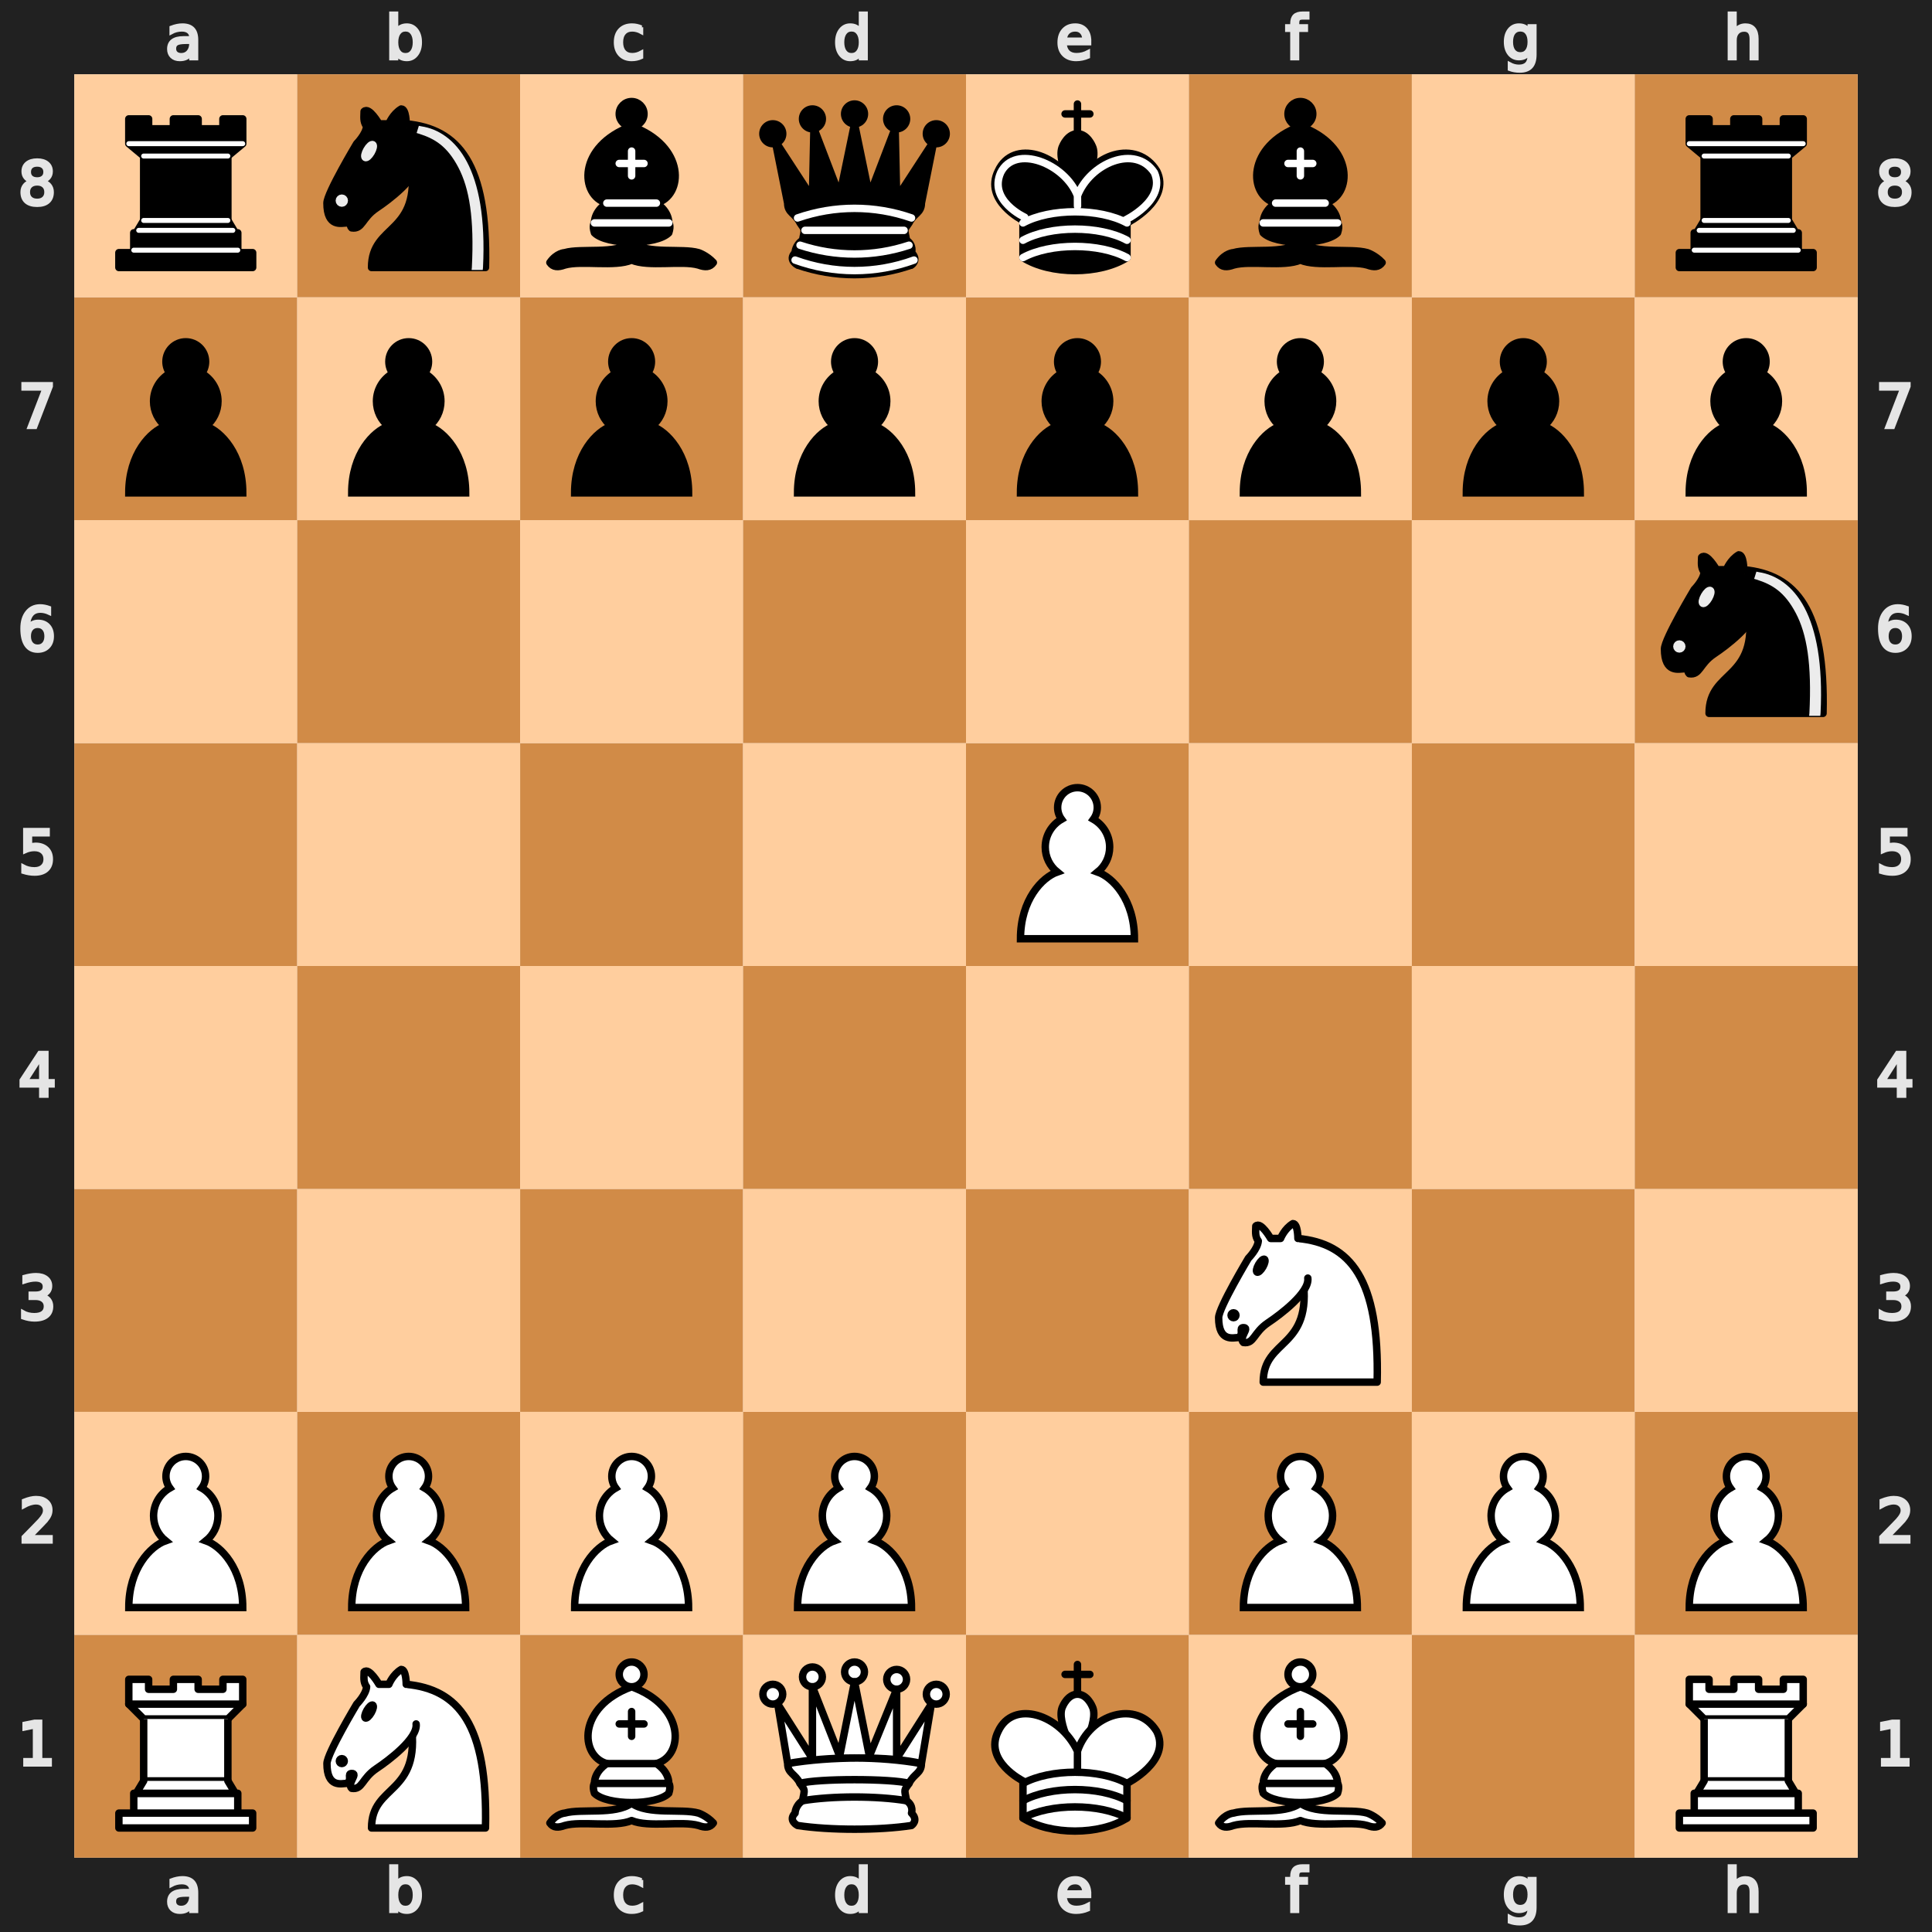
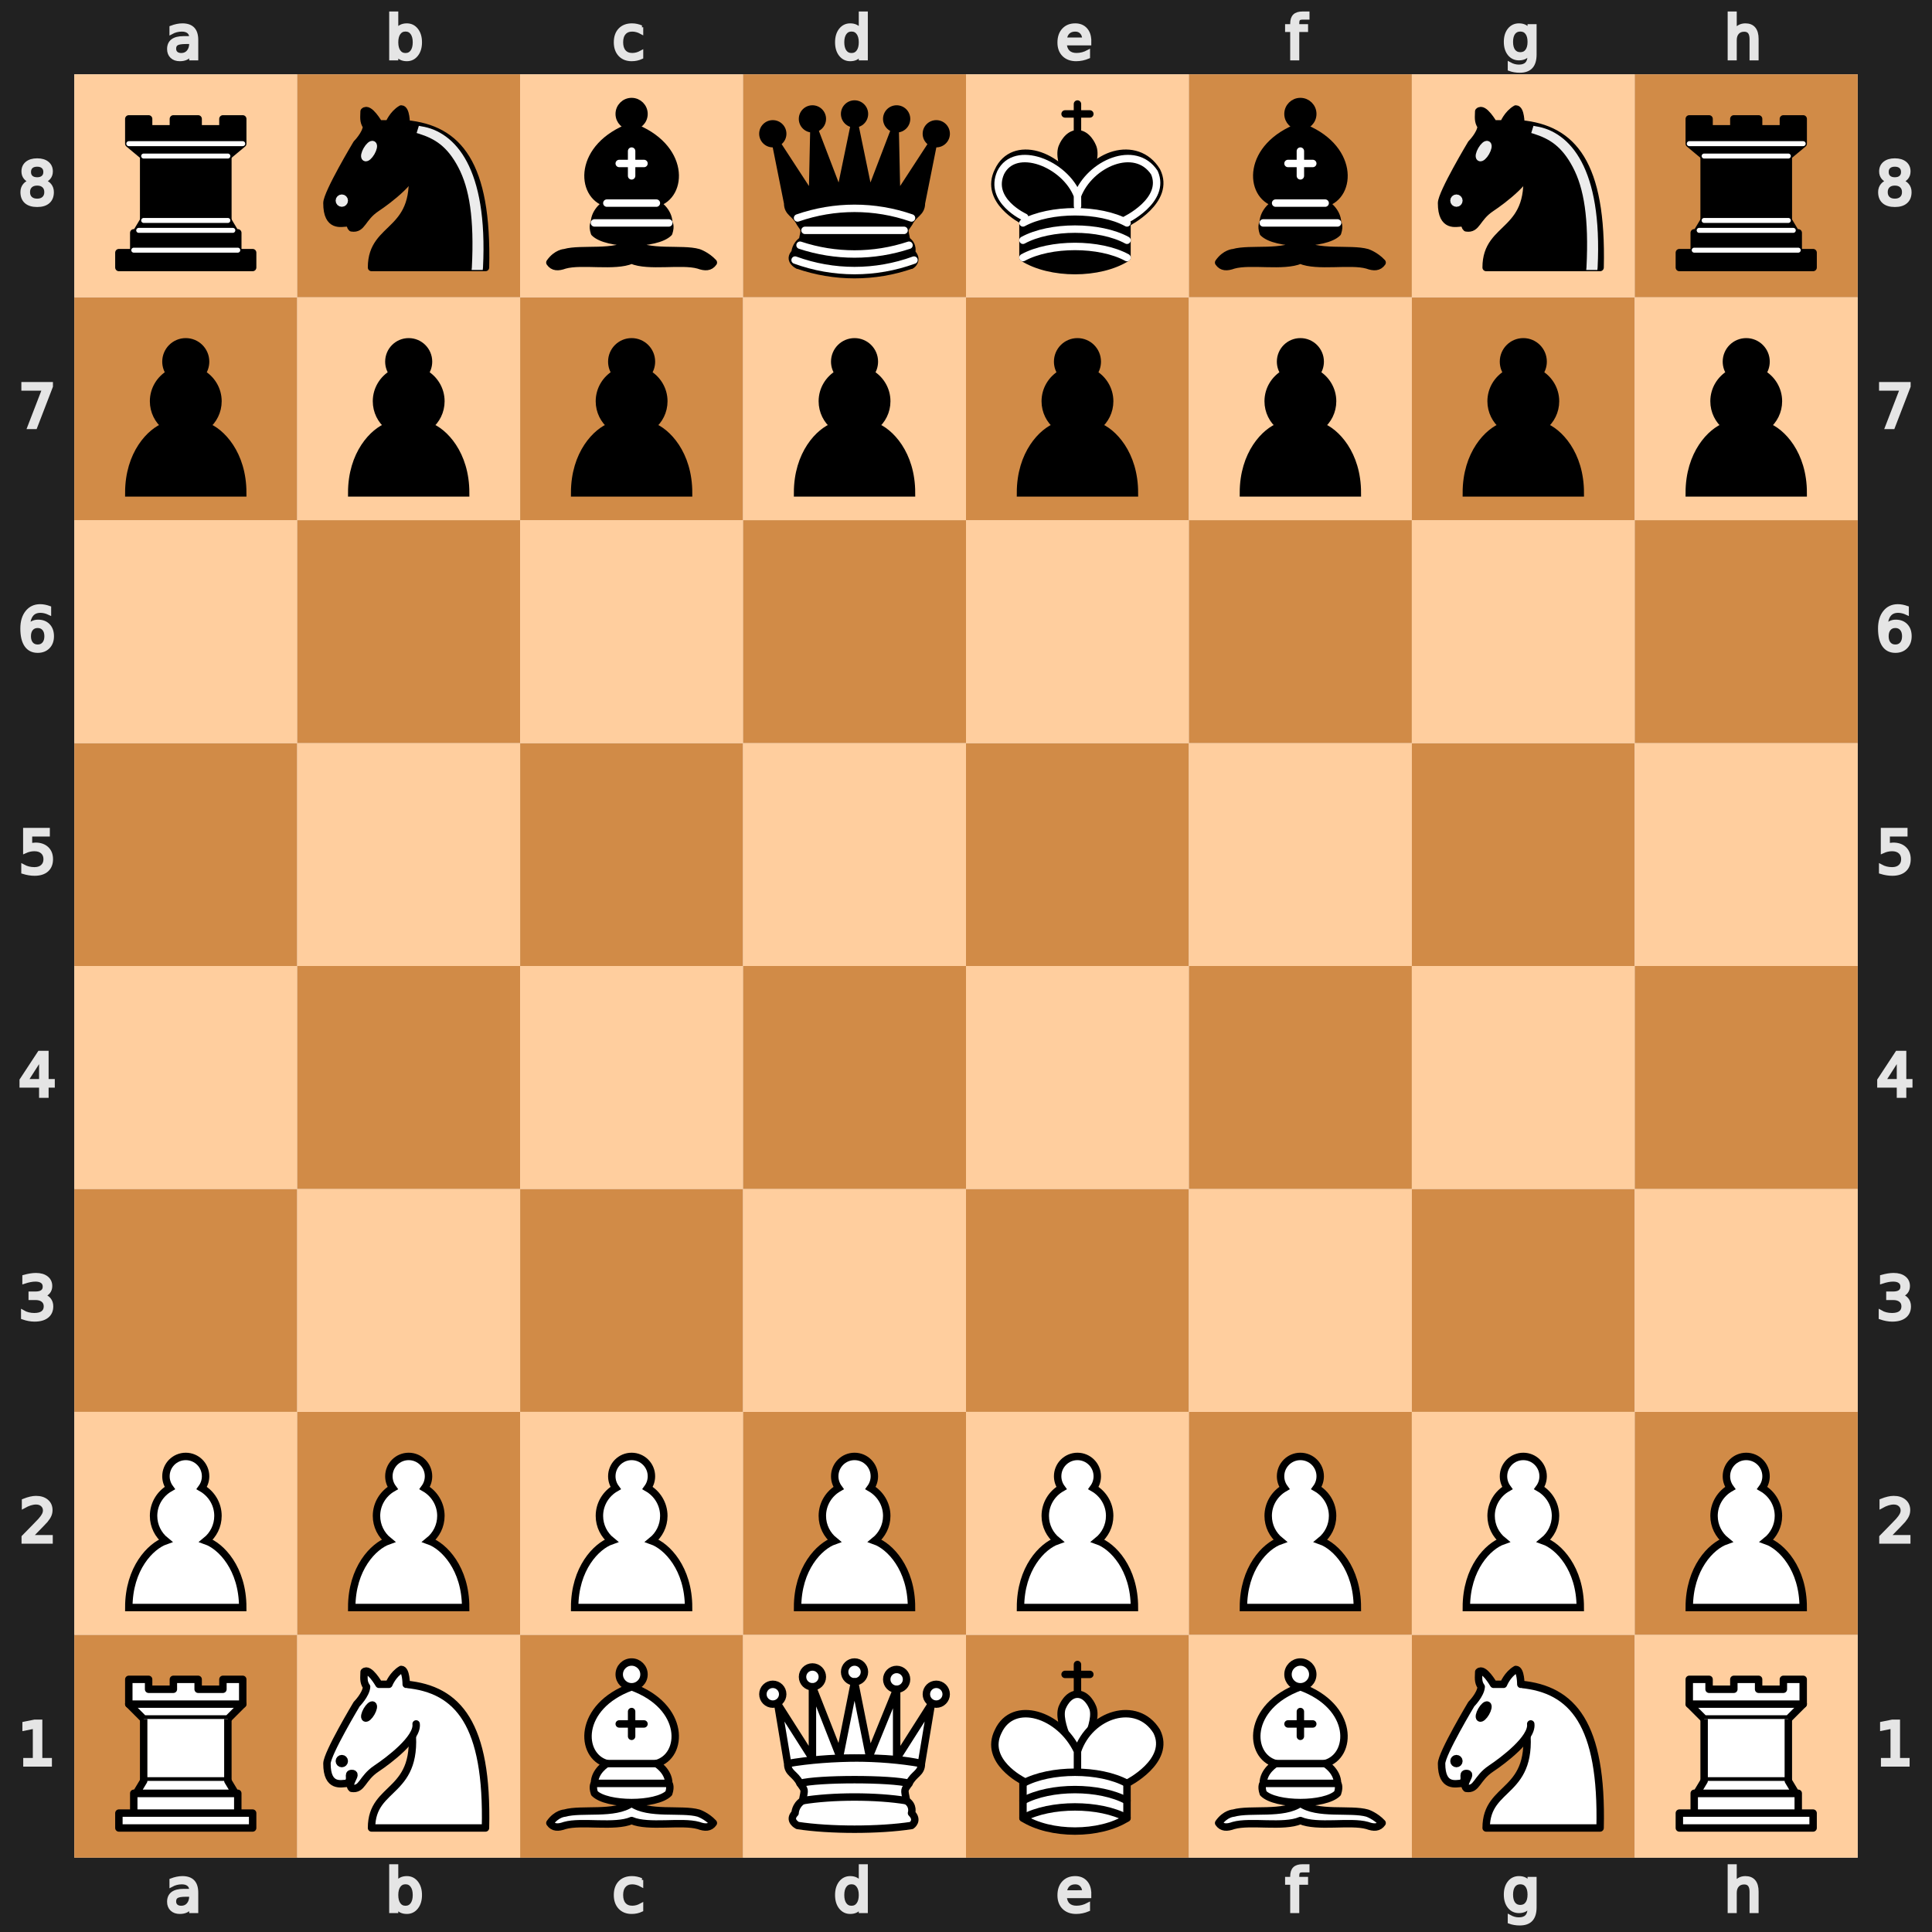
<svg xmlns="http://www.w3.org/2000/svg" xmlns:xlink="http://www.w3.org/1999/xlink" viewBox="0 0 390 390" width="400" height="400">
  <defs>
    <g id="white-pawn" class="white pawn">
      <path d="M22.5 9c-2.21 0-4 1.79-4 4 0 .89.29 1.71.78 2.38C17.33 16.5 16 18.59 16 21c0 2.03.94 3.84 2.41 5.03-3 1.06-7.41 5.55-7.41 13.47h23c0-7.92-4.41-12.41-7.41-13.47 1.47-1.19 2.41-3 2.41-5.03 0-2.41-1.33-4.5-3.28-5.62.49-.67.78-1.49.78-2.38 0-2.21-1.79-4-4-4z" fill="#fff" stroke="#000" stroke-width="1.5" stroke-linecap="round" />
    </g>
    <g id="white-knight" class="white knight" fill="none" fill-rule="evenodd" stroke="#000" stroke-width="1.5" stroke-linecap="round" stroke-linejoin="round">
      <path d="M 22,10 C 32.5,11 38.5,18 38,39 L 15,39 C 15,30 25,32.5 23,18" style="fill:#ffffff; stroke:#000000;" />
      <path d="M 24,18 C 24.38,20.91 18.45,25.37 16,27 C 13,29 13.18,31.34 11,31 C 9.958,30.06 12.41,27.96 11,28 C 10,28 11.19,29.23 10,30 C 9,30 5.997,31 6,26 C 6,24 12,14 12,14 C 12,14 13.89,12.1 14,10.5 C 13.27,9.506 13.5,8.5 13.5,7.5 C 14.5,6.5 16.5,10 16.5,10 L 18.5,10 C 18.5,10 19.28,8.008 21,7 C 22,7 22,10 22,10" style="fill:#ffffff; stroke:#000000;" />
      <path d="M 9.5 25.5 A 0.5 0.5 0 1 1 8.5,25.5 A 0.5 0.5 0 1 1 9.5 25.5 z" style="fill:#000000; stroke:#000000;" />
      <path d="M 15 15.5 A 0.5 1.5 0 1 1 14,15.5 A 0.5 1.5 0 1 1 15 15.5 z" transform="matrix(0.866,0.5,-0.5,0.866,9.693,-5.173)" style="fill:#000000; stroke:#000000;" />
    </g>
    <g id="white-bishop" class="white bishop" fill="none" fill-rule="evenodd" stroke="#000" stroke-width="1.5" stroke-linecap="round" stroke-linejoin="round">
      <g fill="#fff" stroke-linecap="butt">
        <path d="M9 36c3.39-.97 10.11.43 13.5-2 3.39 2.43 10.11 1.03 13.5 2 0 0 1.65.54 3 2-.68.97-1.65.99-3 .5-3.39-.97-10.11.46-13.5-1-3.39 1.46-10.11.03-13.5 1-1.354.49-2.323.47-3-.5 1.354-1.94 3-2 3-2zM15 32c2.5 2.5 12.5 2.5 15 0 .5-1.5 0-2 0-2 0-2.5-2.5-4-2.5-4 5.5-1.5 6-11.5-5-15.5-11 4-10.5 14-5 15.5 0 0-2.5 1.5-2.5 4 0 0-.5.5 0 2zM25 8a2.5 2.5 0 1 1-5 0 2.5 2.5 0 1 1 5 0z" />
      </g>
      <path d="M17.5 26h10M15 30h15m-7.5-14.5v5M20 18h5" stroke-linejoin="miter" />
    </g>
    <g id="white-rook" class="white rook" fill="#fff" fill-rule="evenodd" stroke="#000" stroke-width="1.5" stroke-linecap="round" stroke-linejoin="round">
      <path d="M9 39h27v-3H9v3zM12 36v-4h21v4H12zM11 14V9h4v2h5V9h5v2h5V9h4v5" stroke-linecap="butt" />
      <path d="M34 14l-3 3H14l-3-3" />
      <path d="M31 17v12.5H14V17" stroke-linecap="butt" stroke-linejoin="miter" />
      <path d="M31 29.5l1.5 2.5h-20l1.5-2.5" />
      <path d="M11 14h23" fill="none" stroke-linejoin="miter" />
    </g>
    <g id="white-queen" class="white queen" fill="#fff" fill-rule="evenodd" stroke="#000" stroke-width="1.5" stroke-linecap="round" stroke-linejoin="round">
      <path d="M8 12a2 2 0 1 1-4 0 2 2 0 1 1 4 0zM24.5 7.5a2 2 0 1 1-4 0 2 2 0 1 1 4 0zM41 12a2 2 0 1 1-4 0 2 2 0 1 1 4 0zM16 8.5a2 2 0 1 1-4 0 2 2 0 1 1 4 0zM33 9a2 2 0 1 1-4 0 2 2 0 1 1 4 0z" />
      <path d="M9 26c8.5-1.5 21-1.5 27 0l2-12-7 11V11l-5.5 13.5-3-15-3 15-5.5-14V25L7 14l2 12zM9 26c0 2 1.5 2 2.5 4 1 1.5 1 1 .5 3.5-1.5 1-1.5 2.5-1.5 2.5-1.5 1.5.5 2.5.5 2.5 6.5 1 16.5 1 23 0 0 0 1.5-1 0-2.5 0 0 .5-1.5-1-2.5-.5-2.5-.5-2 .5-3.5 1-2 2.5-2 2.5-4-8.5-1.5-18.5-1.5-27 0z" stroke-linecap="butt" />
      <path d="M11.5 30c3.5-1 18.5-1 22 0M12 33.5c6-1 15-1 21 0" fill="none" />
    </g>
    <g id="white-king" class="white king" fill="none" fill-rule="evenodd" stroke="#000" stroke-width="1.5" stroke-linecap="round" stroke-linejoin="round">
      <path d="M22.5 11.63V6M20 8h5" stroke-linejoin="miter" />
      <path d="M22.5 25s4.5-7.5 3-10.5c0 0-1-2.5-3-2.5s-3 2.5-3 2.5c-1.5 3 3 10.5 3 10.5" fill="#fff" stroke-linecap="butt" stroke-linejoin="miter" />
      <path d="M11.5 37c5.5 3.5 15.5 3.5 21 0v-7s9-4.5 6-10.5c-4-6.5-13.5-3.5-16 4V27v-3.5c-3.5-7.5-13-10.5-16-4-3 6 5 10 5 10V37z" fill="#fff" />
      <path d="M11.5 30c5.5-3 15.5-3 21 0m-21 3.5c5.5-3 15.5-3 21 0m-21 3.5c5.5-3 15.5-3 21 0" />
    </g>
    <g id="black-pawn" class="black pawn">
      <path d="M22.5 9c-2.21 0-4 1.79-4 4 0 .89.29 1.71.78 2.38C17.33 16.5 16 18.59 16 21c0 2.03.94 3.84 2.41 5.03-3 1.06-7.41 5.55-7.41 13.47h23c0-7.92-4.41-12.41-7.41-13.47 1.47-1.19 2.41-3 2.41-5.03 0-2.41-1.33-4.5-3.28-5.62.49-.67.78-1.49.78-2.38 0-2.21-1.79-4-4-4z" fill="#000" stroke="#000" stroke-width="1.5" stroke-linecap="round" />
    </g>
    <g id="black-knight" class="black knight" fill="none" fill-rule="evenodd" stroke="#000" stroke-width="1.5" stroke-linecap="round" stroke-linejoin="round">
      <path d="M 22,10 C 32.5,11 38.5,18 38,39 L 15,39 C 15,30 25,32.5 23,18" style="fill:#000000; stroke:#000000;" />
      <path d="M 24,18 C 24.38,20.91 18.45,25.37 16,27 C 13,29 13.18,31.34 11,31 C 9.958,30.06 12.41,27.96 11,28 C 10,28 11.19,29.23 10,30 C 9,30 5.997,31 6,26 C 6,24 12,14 12,14 C 12,14 13.89,12.1 14,10.5 C 13.27,9.506 13.5,8.5 13.5,7.5 C 14.5,6.5 16.5,10 16.5,10 L 18.5,10 C 18.5,10 19.28,8.008 21,7 C 22,7 22,10 22,10" style="fill:#000000; stroke:#000000;" />
      <path d="M 9.5 25.5 A 0.5 0.5 0 1 1 8.5,25.5 A 0.5 0.5 0 1 1 9.5 25.5 z" style="fill:#ececec; stroke:#ececec;" />
      <path d="M 15 15.5 A 0.5 1.5 0 1 1 14,15.5 A 0.5 1.5 0 1 1 15 15.5 z" transform="matrix(0.866,0.5,-0.5,0.866,9.693,-5.173)" style="fill:#ececec; stroke:#ececec;" />
      <path d="M 24.55,10.4 L 24.1,11.85 L 24.6,12 C 27.75,13 30.25,14.49 32.5,18.75 C 34.75,23.01 35.75,29.06 35.25,39 L 35.2,39.5 L 37.45,39.5 L 37.5,39 C 38,28.94 36.62,22.15 34.25,17.66 C 31.88,13.17 28.46,11.02 25.06,10.5 L 24.55,10.4 z " style="fill:#ececec; stroke:none;" />
    </g>
    <g id="black-bishop" class="black bishop" fill="none" fill-rule="evenodd" stroke="#000" stroke-width="1.5" stroke-linecap="round" stroke-linejoin="round">
      <path d="M9 36c3.39-.97 10.11.43 13.5-2 3.39 2.43 10.11 1.03 13.5 2 0 0 1.65.54 3 2-.68.97-1.65.99-3 .5-3.39-.97-10.11.46-13.5-1-3.39 1.46-10.11.03-13.5 1-1.354.49-2.323.47-3-.5 1.354-1.94 3-2 3-2zm6-4c2.5 2.5 12.5 2.5 15 0 .5-1.5 0-2 0-2 0-2.5-2.5-4-2.5-4 5.5-1.5 6-11.5-5-15.5-11 4-10.5 14-5 15.5 0 0-2.5 1.5-2.5 4 0 0-.5.5 0 2zM25 8a2.5 2.5 0 1 1-5 0 2.5 2.5 0 1 1 5 0z" fill="#000" stroke-linecap="butt" />
      <path d="M17.5 26h10M15 30h15m-7.5-14.5v5M20 18h5" stroke="#fff" stroke-linejoin="miter" />
    </g>
    <g id="black-rook" class="black rook" fill="#000" fill-rule="evenodd" stroke="#000" stroke-width="1.5" stroke-linecap="round" stroke-linejoin="round">
      <path d="M9 39h27v-3H9v3zM12.5 32l1.5-2.5h17l1.5 2.5h-20zM12 36v-4h21v4H12z" stroke-linecap="butt" />
      <path d="M14 29.5v-13h17v13H14z" stroke-linecap="butt" stroke-linejoin="miter" />
      <path d="M14 16.5L11 14h23l-3 2.5H14zM11 14V9h4v2h5V9h5v2h5V9h4v5H11z" stroke-linecap="butt" />
      <path d="M12 35.5h21M13 31.5h19M14 29.5h17M14 16.5h17M11 14h23" fill="none" stroke="#fff" stroke-width="1" stroke-linejoin="miter" />
    </g>
    <g id="black-queen" class="black queen" fill="#000" fill-rule="evenodd" stroke="#000" stroke-width="1.5" stroke-linecap="round" stroke-linejoin="round">
      <g fill="#000" stroke="none">
        <circle cx="6" cy="12" r="2.75" />
        <circle cx="14" cy="9" r="2.75" />
        <circle cx="22.5" cy="8" r="2.75" />
        <circle cx="31" cy="9" r="2.75" />
        <circle cx="39" cy="12" r="2.75" />
      </g>
      <path d="M9 26c8.5-1.5 21-1.5 27 0l2.5-12.5L31 25l-.3-14.1-5.2 13.6-3-14.5-3 14.5-5.2-13.6L14 25 6.5 13.5 9 26zM9 26c0 2 1.5 2 2.5 4 1 1.5 1 1 .5 3.5-1.5 1-1.5 2.5-1.5 2.5-1.5 1.5.5 2.5.5 2.5 6.5 1 16.5 1 23 0 0 0 1.5-1 0-2.5 0 0 .5-1.5-1-2.5-.5-2.5-.5-2 .5-3.5 1-2 2.5-2 2.5-4-8.5-1.5-18.5-1.5-27 0z" stroke-linecap="butt" />
      <path d="M11 38.5a35 35 1 0 0 23 0" fill="none" stroke-linecap="butt" />
      <path d="M11 29a35 35 1 0 1 23 0M12.5 31.5h20M11.5 34.5a35 35 1 0 0 22 0M10.5 37.5a35 35 1 0 0 24 0" fill="none" stroke="#fff" />
    </g>
    <g id="black-king" class="black king" fill="none" fill-rule="evenodd" stroke="#000" stroke-width="1.5" stroke-linecap="round" stroke-linejoin="round">
      <path d="M22.5 11.63V6" stroke-linejoin="miter" />
      <path d="M22.5 25s4.5-7.5 3-10.5c0 0-1-2.5-3-2.5s-3 2.5-3 2.5c-1.5 3 3 10.5 3 10.5" fill="#000" stroke-linecap="butt" stroke-linejoin="miter" />
      <path d="M11.5 37c5.5 3.5 15.5 3.5 21 0v-7s9-4.5 6-10.5c-4-6.5-13.5-3.5-16 4V27v-3.5c-3.5-7.5-13-10.5-16-4-3 6 5 10 5 10V37z" fill="#000" />
      <path d="M20 8h5" stroke-linejoin="miter" />
      <path d="M32 29.5s8.5-4 6.03-9.65C34.15 14 25 18 22.5 24.5l.01 2.1-.01-2.1C20 18 9.906 14 6.997 19.85c-2.497 5.65 4.853 9 4.853 9M11.5 30c5.5-3 15.5-3 21 0m-21 3.5c5.5-3 15.5-3 21 0m-21 3.5c5.5-3 15.5-3 21 0" stroke="#fff" />
    </g>
  </defs>
  <rect x="7.5" y="7.5" width="375" height="375" fill="none" stroke="#212121" stroke-width="15" />
  <g transform="translate(20, 1) scale(0.75, 0.75)" fill="#e5e5e5" stroke="#e5e5e5">
    <path d="M23.328 10.016q-1.742 0-2.414.398-.672.398-.672 1.36 0 .765.5 1.218.508.445 1.375.445 1.196 0 1.914-.843.727-.852.727-2.258v-.32zm2.867-.594v4.992h-1.437v-1.328q-.492.797-1.227 1.18-.734.375-1.797.375-1.343 0-2.14-.75-.79-.758-.79-2.024 0-1.476.985-2.226.992-.75 2.953-.75h2.016V8.75q0-.992-.656-1.531-.649-.547-1.829-.547-.75 0-1.46.18-.711.18-1.368.539V6.062q.79-.304 1.532-.453.742-.156 1.445-.156 1.898 0 2.836.984.937.985.937 2.985z" />
  </g>
  <g transform="translate(20, 375) scale(0.75, 0.75)" fill="#e5e5e5" stroke="#e5e5e5">
    <path d="M23.328 10.016q-1.742 0-2.414.398-.672.398-.672 1.36 0 .765.5 1.218.508.445 1.375.445 1.196 0 1.914-.843.727-.852.727-2.258v-.32zm2.867-.594v4.992h-1.437v-1.328q-.492.797-1.227 1.18-.734.375-1.797.375-1.343 0-2.14-.75-.79-.758-.79-2.024 0-1.476.985-2.226.992-.75 2.953-.75h2.016V8.75q0-.992-.656-1.531-.649-.547-1.829-.547-.75 0-1.46.18-.711.18-1.368.539V6.062q.79-.304 1.532-.453.742-.156 1.445-.156 1.898 0 2.836.984.937.985.937 2.985z" />
  </g>
  <g transform="translate(65, 1) scale(0.75, 0.75)" fill="#e5e5e5" stroke="#e5e5e5">
    <path d="M24.922 10.047q0-1.586-.656-2.485-.649-.906-1.79-.906-1.14 0-1.796.906-.649.899-.649 2.485 0 1.586.649 2.492.656.898 1.797.898 1.14 0 1.789-.898.656-.906.656-2.492zm-4.89-3.055q.452-.781 1.14-1.156.695-.383 1.656-.383 1.594 0 2.586 1.266 1 1.265 1 3.328 0 2.062-1 3.328-.992 1.266-2.586 1.266-.96 0-1.656-.375-.688-.383-1.14-1.164v1.312h-1.446V2.258h1.445z" />
  </g>
  <g transform="translate(65, 375) scale(0.75, 0.75)" fill="#e5e5e5" stroke="#e5e5e5">
    <path d="M24.922 10.047q0-1.586-.656-2.485-.649-.906-1.79-.906-1.14 0-1.796.906-.649.899-.649 2.485 0 1.586.649 2.492.656.898 1.797.898 1.14 0 1.789-.898.656-.906.656-2.492zm-4.89-3.055q.452-.781 1.14-1.156.695-.383 1.656-.383 1.594 0 2.586 1.266 1 1.265 1 3.328 0 2.062-1 3.328-.992 1.266-2.586 1.266-.96 0-1.656-.375-.688-.383-1.14-1.164v1.312h-1.446V2.258h1.445z" />
  </g>
  <g transform="translate(110, 1) scale(0.75, 0.75)" fill="#e5e5e5" stroke="#e5e5e5">
    <path d="M25.96 6v1.344q-.608-.336-1.226-.5-.609-.172-1.234-.172-1.398 0-2.172.89-.773.883-.773 2.485 0 1.601.773 2.492.774.883 2.172.883.625 0 1.234-.164.618-.172 1.227-.508v1.328q-.602.281-1.25.422-.64.14-1.367.14-1.977 0-3.14-1.242-1.165-1.242-1.165-3.351 0-2.14 1.172-3.367 1.18-1.227 3.227-1.227.664 0 1.296.14.633.134 1.227.407z" />
  </g>
  <g transform="translate(110, 375) scale(0.75, 0.75)" fill="#e5e5e5" stroke="#e5e5e5">
    <path d="M25.96 6v1.344q-.608-.336-1.226-.5-.609-.172-1.234-.172-1.398 0-2.172.89-.773.883-.773 2.485 0 1.601.773 2.492.774.883 2.172.883.625 0 1.234-.164.618-.172 1.227-.508v1.328q-.602.281-1.25.422-.64.14-1.367.14-1.977 0-3.14-1.242-1.165-1.242-1.165-3.351 0-2.14 1.172-3.367 1.18-1.227 3.227-1.227.664 0 1.296.14.633.134 1.227.407z" />
  </g>
  <g transform="translate(155, 1) scale(0.75, 0.75)" fill="#e5e5e5" stroke="#e5e5e5">
    <path d="M24.973 6.992V2.258h1.437v12.156h-1.437v-1.312q-.453.78-1.149 1.164-.687.375-1.656.375-1.586 0-2.586-1.266-.992-1.266-.992-3.328 0-2.063.992-3.328 1-1.266 2.586-1.266.969 0 1.656.383.696.375 1.149 1.156zm-4.899 3.055q0 1.586.649 2.492.656.898 1.797.898 1.14 0 1.796-.898.657-.906.657-2.492 0-1.586-.657-2.485-.656-.906-1.796-.906-1.141 0-1.797.906-.649.899-.649 2.485z" />
  </g>
  <g transform="translate(155, 375) scale(0.75, 0.75)" fill="#e5e5e5" stroke="#e5e5e5">
    <path d="M24.973 6.992V2.258h1.437v12.156h-1.437v-1.312q-.453.78-1.149 1.164-.687.375-1.656.375-1.586 0-2.586-1.266-.992-1.266-.992-3.328 0-2.063.992-3.328 1-1.266 2.586-1.266.969 0 1.656.383.696.375 1.149 1.156zm-4.899 3.055q0 1.586.649 2.492.656.898 1.797.898 1.14 0 1.796-.898.657-.906.657-2.492 0-1.586-.657-2.485-.656-.906-1.796-.906-1.141 0-1.797.906-.649.899-.649 2.485z" />
  </g>
  <g transform="translate(200, 1) scale(0.75, 0.75)" fill="#e5e5e5" stroke="#e5e5e5">
    <path d="M26.555 9.68v.703h-6.61q.094 1.484.89 2.265.806.774 2.235.774.828 0 1.602-.203.781-.203 1.547-.61v1.36q-.774.328-1.586.5-.813.172-1.649.172-2.093 0-3.32-1.22-1.219-1.218-1.219-3.296 0-2.148 1.157-3.406 1.164-1.266 3.132-1.266 1.766 0 2.79 1.14 1.03 1.134 1.03 3.087zm-1.438-.422q-.015-1.18-.664-1.883-.64-.703-1.703-.703-1.203 0-1.93.68-.718.68-.828 1.914z" />
  </g>
  <g transform="translate(200, 375) scale(0.75, 0.75)" fill="#e5e5e5" stroke="#e5e5e5">
    <path d="M26.555 9.68v.703h-6.61q.094 1.484.89 2.265.806.774 2.235.774.828 0 1.602-.203.781-.203 1.547-.61v1.36q-.774.328-1.586.5-.813.172-1.649.172-2.093 0-3.32-1.22-1.219-1.218-1.219-3.296 0-2.148 1.157-3.406 1.164-1.266 3.132-1.266 1.766 0 2.79 1.14 1.03 1.134 1.03 3.087zm-1.438-.422q-.015-1.18-.664-1.883-.64-.703-1.703-.703-1.203 0-1.93.68-.718.68-.828 1.914z" />
  </g>
  <g transform="translate(245, 1) scale(0.75, 0.75)" fill="#e5e5e5" stroke="#e5e5e5">
    <path d="M25.285 2.258v1.195H23.91q-.773 0-1.078.313-.297.312-.297 1.125v.773h2.367v1.117h-2.367v7.633H21.09V6.781h-1.375V5.664h1.375v-.61q0-1.46.68-2.124.68-.672 2.156-.672z" />
  </g>
  <g transform="translate(245, 375) scale(0.75, 0.75)" fill="#e5e5e5" stroke="#e5e5e5">
    <path d="M25.285 2.258v1.195H23.91q-.773 0-1.078.313-.297.312-.297 1.125v.773h2.367v1.117h-2.367v7.633H21.09V6.781h-1.375V5.664h1.375v-.61q0-1.46.68-2.124.68-.672 2.156-.672z" />
  </g>
  <g transform="translate(290, 1) scale(0.75, 0.75)" fill="#e5e5e5" stroke="#e5e5e5">
    <path d="M24.973 9.937q0-1.562-.649-2.421-.64-.86-1.804-.86-1.157 0-1.805.86-.64.859-.64 2.421 0 1.555.64 2.415.648.859 1.805.859 1.164 0 1.804-.86.649-.859.649-2.414zm1.437 3.391q0 2.234-.992 3.32-.992 1.094-3.04 1.094-.757 0-1.429-.117-.672-.11-1.304-.344v-1.398q.632.344 1.25.508.617.164 1.257.164 1.414 0 2.118-.743.703-.734.703-2.226v-.711q-.446.773-1.141 1.156-.695.383-1.664.383-1.61 0-2.594-1.227-.984-1.226-.984-3.25 0-2.03.984-3.257.985-1.227 2.594-1.227.969 0 1.664.383t1.14 1.156V5.664h1.438z" />
  </g>
  <g transform="translate(290, 375) scale(0.75, 0.75)" fill="#e5e5e5" stroke="#e5e5e5">
    <path d="M24.973 9.937q0-1.562-.649-2.421-.64-.86-1.804-.86-1.157 0-1.805.86-.64.859-.64 2.421 0 1.555.64 2.415.648.859 1.805.859 1.164 0 1.804-.86.649-.859.649-2.414zm1.437 3.391q0 2.234-.992 3.32-.992 1.094-3.04 1.094-.757 0-1.429-.117-.672-.11-1.304-.344v-1.398q.632.344 1.25.508.617.164 1.257.164 1.414 0 2.118-.743.703-.734.703-2.226v-.711q-.446.773-1.141 1.156-.695.383-1.664.383-1.61 0-2.594-1.227-.984-1.226-.984-3.25 0-2.03.984-3.257.985-1.227 2.594-1.227.969 0 1.664.383t1.14 1.156V5.664h1.438z" />
  </g>
  <g transform="translate(335, 1) scale(0.75, 0.75)" fill="#e5e5e5" stroke="#e5e5e5">
    <path d="M26.164 9.133v5.281h-1.437V9.18q0-1.243-.485-1.86-.484-.617-1.453-.617-1.164 0-1.836.742-.672.742-.672 2.024v4.945h-1.445V2.258h1.445v4.765q.516-.789 1.211-1.18.703-.39 1.617-.39 1.508 0 2.282.938.773.93.773 2.742z" />
  </g>
  <g transform="translate(335, 375) scale(0.75, 0.75)" fill="#e5e5e5" stroke="#e5e5e5">
    <path d="M26.164 9.133v5.281h-1.437V9.18q0-1.243-.485-1.86-.484-.617-1.453-.617-1.164 0-1.836.742-.672.742-.672 2.024v4.945h-1.445V2.258h1.445v4.765q.516-.789 1.211-1.18.703-.39 1.617-.39 1.508 0 2.282.938.773.93.773 2.742z" />
  </g>
  <g transform="translate(0, 335) scale(0.75, 0.75)" fill="#e5e5e5" stroke="#e5e5e5">
    <path d="M6.754 26.996h2.578v-8.898l-2.805.562v-1.437l2.79-.563h1.578v10.336h2.578v1.328h-6.72z" />
  </g>
  <g transform="translate(375, 335) scale(0.75, 0.75)" fill="#e5e5e5" stroke="#e5e5e5">
    <path d="M6.754 26.996h2.578v-8.898l-2.805.562v-1.437l2.79-.563h1.578v10.336h2.578v1.328h-6.72z" />
  </g>
  <g transform="translate(0, 290) scale(0.75, 0.75)" fill="#e5e5e5" stroke="#e5e5e5">
    <path d="M8.195 26.996h5.508v1.328H6.297v-1.328q.898-.93 2.445-2.492 1.555-1.57 1.953-2.024.758-.851 1.055-1.437.305-.594.305-1.164 0-.93-.657-1.516-.648-.586-1.695-.586-.742 0-1.57.258-.82.258-1.758.781v-1.593q.953-.383 1.781-.578.828-.196 1.516-.196 1.812 0 2.89.906 1.079.907 1.079 2.422 0 .72-.274 1.368-.265.64-.976 1.515-.196.227-1.243 1.313-1.046 1.078-2.953 3.023z" />
  </g>
  <g transform="translate(375, 290) scale(0.75, 0.75)" fill="#e5e5e5" stroke="#e5e5e5">
    <path d="M8.195 26.996h5.508v1.328H6.297v-1.328q.898-.93 2.445-2.492 1.555-1.57 1.953-2.024.758-.851 1.055-1.437.305-.594.305-1.164 0-.93-.657-1.516-.648-.586-1.695-.586-.742 0-1.57.258-.82.258-1.758.781v-1.593q.953-.383 1.781-.578.828-.196 1.516-.196 1.812 0 2.89.906 1.079.907 1.079 2.422 0 .72-.274 1.368-.265.64-.976 1.515-.196.227-1.243 1.313-1.046 1.078-2.953 3.023z" />
  </g>
  <g transform="translate(0, 245) scale(0.75, 0.75)" fill="#e5e5e5" stroke="#e5e5e5">
    <path d="M11.434 22.035q1.132.242 1.765 1.008.64.766.64 1.89 0 1.727-1.187 2.672-1.187.946-3.375.946-.734 0-1.515-.149-.774-.14-1.602-.43V26.45q.656.383 1.438.578.78.196 1.632.196 1.485 0 2.258-.586.782-.586.782-1.703 0-1.032-.727-1.61-.719-.586-2.008-.586h-1.36v-1.297h1.423q1.164 0 1.78-.46.618-.47.618-1.344 0-.899-.64-1.375-.633-.485-1.82-.485-.65 0-1.391.141-.743.14-1.633.437V16.95q.898-.25 1.68-.375.788-.125 1.484-.125 1.797 0 2.844.82 1.046.813 1.046 2.204 0 .968-.554 1.64-.555.664-1.578.922z" />
  </g>
  <g transform="translate(375, 245) scale(0.75, 0.75)" fill="#e5e5e5" stroke="#e5e5e5">
    <path d="M11.434 22.035q1.132.242 1.765 1.008.64.766.64 1.89 0 1.727-1.187 2.672-1.187.946-3.375.946-.734 0-1.515-.149-.774-.14-1.602-.43V26.45q.656.383 1.438.578.78.196 1.632.196 1.485 0 2.258-.586.782-.586.782-1.703 0-1.032-.727-1.61-.719-.586-2.008-.586h-1.36v-1.297h1.423q1.164 0 1.78-.46.618-.47.618-1.344 0-.899-.64-1.375-.633-.485-1.82-.485-.65 0-1.391.141-.743.14-1.633.437V16.95q.898-.25 1.68-.375.788-.125 1.484-.125 1.797 0 2.844.82 1.046.813 1.046 2.204 0 .968-.554 1.64-.555.664-1.578.922z" />
  </g>
  <g transform="translate(0, 200) scale(0.75, 0.75)" fill="#e5e5e5" stroke="#e5e5e5">
    <path d="M11.016 18.035L7.03 24.262h3.985zm-.414-1.375h1.984v7.602h1.664v1.312h-1.664v2.75h-1.57v-2.75H5.75v-1.523z" />
  </g>
  <g transform="translate(375, 200) scale(0.75, 0.75)" fill="#e5e5e5" stroke="#e5e5e5">
    <path d="M11.016 18.035L7.03 24.262h3.985zm-.414-1.375h1.984v7.602h1.664v1.312h-1.664v2.75h-1.57v-2.75H5.75v-1.523z" />
  </g>
  <g transform="translate(0, 155) scale(0.75, 0.75)" fill="#e5e5e5" stroke="#e5e5e5">
    <path d="M6.719 16.66h6.195v1.328h-4.75v2.86q.344-.118.688-.172.343-.063.687-.063 1.953 0 3.094 1.07 1.14 1.07 1.14 2.899 0 1.883-1.171 2.93-1.172 1.039-3.305 1.039-.735 0-1.5-.125-.758-.125-1.57-.375v-1.586q.703.383 1.453.57.75.188 1.586.188 1.351 0 2.14-.711.79-.711.79-1.93 0-1.219-.79-1.93-.789-.71-2.14-.71-.633 0-1.266.14-.625.14-1.281.438z" />
  </g>
  <g transform="translate(375, 155) scale(0.75, 0.75)" fill="#e5e5e5" stroke="#e5e5e5">
    <path d="M6.719 16.66h6.195v1.328h-4.75v2.86q.344-.118.688-.172.343-.063.687-.063 1.953 0 3.094 1.07 1.14 1.07 1.14 2.899 0 1.883-1.171 2.93-1.172 1.039-3.305 1.039-.735 0-1.5-.125-.758-.125-1.57-.375v-1.586q.703.383 1.453.57.75.188 1.586.188 1.351 0 2.14-.711.79-.711.79-1.93 0-1.219-.79-1.93-.789-.71-2.14-.71-.633 0-1.266.14-.625.14-1.281.438z" />
  </g>
  <g transform="translate(0, 110) scale(0.75, 0.75)" fill="#e5e5e5" stroke="#e5e5e5">
    <path d="M10.137 21.863q-1.063 0-1.688.727-.617.726-.617 1.992 0 1.258.617 1.992.625.727 1.688.727 1.062 0 1.68-.727.624-.734.624-1.992 0-1.266-.625-1.992-.617-.727-1.68-.727zm3.133-4.945v1.437q-.594-.28-1.204-.43-.601-.148-1.195-.148-1.562 0-2.39 1.055-.82 1.055-.938 3.188.46-.68 1.156-1.04.696-.367 1.531-.367 1.758 0 2.774 1.07 1.023 1.063 1.023 2.899 0 1.797-1.062 2.883-1.063 1.086-2.828 1.086-2.024 0-3.094-1.547-1.07-1.555-1.07-4.5 0-2.766 1.312-4.406 1.313-1.649 3.524-1.649.593 0 1.195.117.61.118 1.266.352z" />
  </g>
  <g transform="translate(375, 110) scale(0.75, 0.75)" fill="#e5e5e5" stroke="#e5e5e5">
    <path d="M10.137 21.863q-1.063 0-1.688.727-.617.726-.617 1.992 0 1.258.617 1.992.625.727 1.688.727 1.062 0 1.68-.727.624-.734.624-1.992 0-1.266-.625-1.992-.617-.727-1.68-.727zm3.133-4.945v1.437q-.594-.28-1.204-.43-.601-.148-1.195-.148-1.562 0-2.39 1.055-.82 1.055-.938 3.188.46-.68 1.156-1.04.696-.367 1.531-.367 1.758 0 2.774 1.07 1.023 1.063 1.023 2.899 0 1.797-1.062 2.883-1.063 1.086-2.828 1.086-2.024 0-3.094-1.547-1.07-1.555-1.07-4.5 0-2.766 1.312-4.406 1.313-1.649 3.524-1.649.593 0 1.195.117.61.118 1.266.352z" />
  </g>
  <g transform="translate(0, 65) scale(0.75, 0.75)" fill="#e5e5e5" stroke="#e5e5e5">
    <path d="M6.25 16.66h7.5v.672L9.516 28.324H7.867l3.985-10.336H6.25z" />
  </g>
  <g transform="translate(375, 65) scale(0.75, 0.75)" fill="#e5e5e5" stroke="#e5e5e5">
    <path d="M6.25 16.66h7.5v.672L9.516 28.324H7.867l3.985-10.336H6.25z" />
  </g>
  <g transform="translate(0, 20) scale(0.75, 0.75)" fill="#e5e5e5" stroke="#e5e5e5">
    <path d="M10 22.785q-1.125 0-1.773.602-.641.601-.641 1.656t.64 1.656q.649.602 1.774.602t1.773-.602q.649-.61.649-1.656 0-1.055-.649-1.656-.64-.602-1.773-.602zm-1.578-.672q-1.016-.25-1.586-.945-.563-.695-.563-1.695 0-1.399.993-2.211 1-.813 2.734-.813 1.742 0 2.734.813.993.812.993 2.21 0 1-.57 1.696-.563.695-1.571.945 1.14.266 1.773 1.04.641.773.641 1.89 0 1.695-1.04 2.602-1.03.906-2.96.906t-2.969-.906Q6 26.738 6 25.043q0-1.117.64-1.89.641-.774 1.782-1.04zm-.578-2.492q0 .906.562 1.414.57.508 1.594.508 1.016 0 1.586-.508.578-.508.578-1.414 0-.906-.578-1.414-.57-.508-1.586-.508-1.023 0-1.594.508-.562.508-.562 1.414z" />
  </g>
  <g transform="translate(375, 20) scale(0.75, 0.75)" fill="#e5e5e5" stroke="#e5e5e5">
    <path d="M10 22.785q-1.125 0-1.773.602-.641.601-.641 1.656t.64 1.656q.649.602 1.774.602t1.773-.602q.649-.61.649-1.656 0-1.055-.649-1.656-.64-.602-1.773-.602zm-1.578-.672q-1.016-.25-1.586-.945-.563-.695-.563-1.695 0-1.399.993-2.211 1-.813 2.734-.813 1.742 0 2.734.813.993.812.993 2.21 0 1-.57 1.696-.563.695-1.571.945 1.14.266 1.773 1.04.641.773.641 1.89 0 1.695-1.04 2.602-1.03.906-2.96.906t-2.969-.906Q6 26.738 6 25.043q0-1.117.64-1.89.641-.774 1.782-1.04zm-.578-2.492q0 .906.562 1.414.57.508 1.594.508 1.016 0 1.586-.508.578-.508.578-1.414 0-.906-.578-1.414-.57-.508-1.586-.508-1.023 0-1.594.508-.562.508-.562 1.414z" />
  </g>
  <rect x="15" y="330" width="45" height="45" class="square dark a1" stroke="none" fill="#d18b47" />
  <rect x="60" y="330" width="45" height="45" class="square light b1" stroke="none" fill="#ffce9e" />
  <rect x="105" y="330" width="45" height="45" class="square dark c1" stroke="none" fill="#d18b47" />
  <rect x="150" y="330" width="45" height="45" class="square light d1" stroke="none" fill="#ffce9e" />
  <rect x="195" y="330" width="45" height="45" class="square dark e1" stroke="none" fill="#d18b47" />
  <rect x="240" y="330" width="45" height="45" class="square light f1" stroke="none" fill="#ffce9e" />
  <rect x="285" y="330" width="45" height="45" class="square dark g1" stroke="none" fill="#d18b47" />
  <rect x="330" y="330" width="45" height="45" class="square light h1" stroke="none" fill="#ffce9e" />
  <rect x="15" y="285" width="45" height="45" class="square light a2" stroke="none" fill="#ffce9e" />
  <rect x="60" y="285" width="45" height="45" class="square dark b2" stroke="none" fill="#d18b47" />
  <rect x="105" y="285" width="45" height="45" class="square light c2" stroke="none" fill="#ffce9e" />
  <rect x="150" y="285" width="45" height="45" class="square dark d2" stroke="none" fill="#d18b47" />
  <rect x="195" y="285" width="45" height="45" class="square light e2" stroke="none" fill="#ffce9e" />
  <rect x="240" y="285" width="45" height="45" class="square dark f2" stroke="none" fill="#d18b47" />
  <rect x="285" y="285" width="45" height="45" class="square light g2" stroke="none" fill="#ffce9e" />
  <rect x="330" y="285" width="45" height="45" class="square dark h2" stroke="none" fill="#d18b47" />
  <rect x="15" y="240" width="45" height="45" class="square dark a3" stroke="none" fill="#d18b47" />
  <rect x="60" y="240" width="45" height="45" class="square light b3" stroke="none" fill="#ffce9e" />
  <rect x="105" y="240" width="45" height="45" class="square dark c3" stroke="none" fill="#d18b47" />
  <rect x="150" y="240" width="45" height="45" class="square light d3" stroke="none" fill="#ffce9e" />
  <rect x="195" y="240" width="45" height="45" class="square dark e3" stroke="none" fill="#d18b47" />
  <rect x="240" y="240" width="45" height="45" class="square light f3" stroke="none" fill="#ffce9e" />
  <rect x="285" y="240" width="45" height="45" class="square dark g3" stroke="none" fill="#d18b47" />
  <rect x="330" y="240" width="45" height="45" class="square light h3" stroke="none" fill="#ffce9e" />
  <rect x="15" y="195" width="45" height="45" class="square light a4" stroke="none" fill="#ffce9e" />
  <rect x="60" y="195" width="45" height="45" class="square dark b4" stroke="none" fill="#d18b47" />
  <rect x="105" y="195" width="45" height="45" class="square light c4" stroke="none" fill="#ffce9e" />
  <rect x="150" y="195" width="45" height="45" class="square dark d4" stroke="none" fill="#d18b47" />
  <rect x="195" y="195" width="45" height="45" class="square light e4" stroke="none" fill="#ffce9e" />
  <rect x="240" y="195" width="45" height="45" class="square dark f4" stroke="none" fill="#d18b47" />
  <rect x="285" y="195" width="45" height="45" class="square light g4" stroke="none" fill="#ffce9e" />
  <rect x="330" y="195" width="45" height="45" class="square dark h4" stroke="none" fill="#d18b47" />
  <rect x="15" y="150" width="45" height="45" class="square dark a5" stroke="none" fill="#d18b47" />
  <rect x="60" y="150" width="45" height="45" class="square light b5" stroke="none" fill="#ffce9e" />
  <rect x="105" y="150" width="45" height="45" class="square dark c5" stroke="none" fill="#d18b47" />
  <rect x="150" y="150" width="45" height="45" class="square light d5" stroke="none" fill="#ffce9e" />
  <rect x="195" y="150" width="45" height="45" class="square dark e5" stroke="none" fill="#d18b47" />
  <rect x="240" y="150" width="45" height="45" class="square light f5" stroke="none" fill="#ffce9e" />
  <rect x="285" y="150" width="45" height="45" class="square dark g5" stroke="none" fill="#d18b47" />
  <rect x="330" y="150" width="45" height="45" class="square light h5" stroke="none" fill="#ffce9e" />
  <rect x="15" y="105" width="45" height="45" class="square light a6" stroke="none" fill="#ffce9e" />
  <rect x="60" y="105" width="45" height="45" class="square dark b6" stroke="none" fill="#d18b47" />
  <rect x="105" y="105" width="45" height="45" class="square light c6" stroke="none" fill="#ffce9e" />
  <rect x="150" y="105" width="45" height="45" class="square dark d6" stroke="none" fill="#d18b47" />
  <rect x="195" y="105" width="45" height="45" class="square light e6" stroke="none" fill="#ffce9e" />
  <rect x="240" y="105" width="45" height="45" class="square dark f6" stroke="none" fill="#d18b47" />
  <rect x="285" y="105" width="45" height="45" class="square light g6" stroke="none" fill="#ffce9e" />
  <rect x="330" y="105" width="45" height="45" class="square dark h6" stroke="none" fill="#d18b47" />
  <rect x="15" y="60" width="45" height="45" class="square dark a7" stroke="none" fill="#d18b47" />
  <rect x="60" y="60" width="45" height="45" class="square light b7" stroke="none" fill="#ffce9e" />
  <rect x="105" y="60" width="45" height="45" class="square dark c7" stroke="none" fill="#d18b47" />
  <rect x="150" y="60" width="45" height="45" class="square light d7" stroke="none" fill="#ffce9e" />
  <rect x="195" y="60" width="45" height="45" class="square dark e7" stroke="none" fill="#d18b47" />
  <rect x="240" y="60" width="45" height="45" class="square light f7" stroke="none" fill="#ffce9e" />
  <rect x="285" y="60" width="45" height="45" class="square dark g7" stroke="none" fill="#d18b47" />
  <rect x="330" y="60" width="45" height="45" class="square light h7" stroke="none" fill="#ffce9e" />
  <rect x="15" y="15" width="45" height="45" class="square light a8" stroke="none" fill="#ffce9e" />
  <rect x="60" y="15" width="45" height="45" class="square dark b8" stroke="none" fill="#d18b47" />
  <rect x="105" y="15" width="45" height="45" class="square light c8" stroke="none" fill="#ffce9e" />
  <rect x="150" y="15" width="45" height="45" class="square dark d8" stroke="none" fill="#d18b47" />
  <rect x="195" y="15" width="45" height="45" class="square light e8" stroke="none" fill="#ffce9e" />
  <rect x="240" y="15" width="45" height="45" class="square dark f8" stroke="none" fill="#d18b47" />
  <rect x="285" y="15" width="45" height="45" class="square light g8" stroke="none" fill="#ffce9e" />
  <rect x="330" y="15" width="45" height="45" class="square dark h8" stroke="none" fill="#d18b47" />
  <use href="#white-rook" xlink:href="#white-rook" transform="translate(15, 330)" />
  <use href="#white-knight" xlink:href="#white-knight" transform="translate(60, 330)" />
  <use href="#white-bishop" xlink:href="#white-bishop" transform="translate(105, 330)" />
  <use href="#white-queen" xlink:href="#white-queen" transform="translate(150, 330)" />
  <use href="#white-king" xlink:href="#white-king" transform="translate(195, 330)" />
  <use href="#white-bishop" xlink:href="#white-bishop" transform="translate(240, 330)" />
+   <use href="#white-knight" xlink:href="#white-knight" transform="translate(285, 330)" />
  <use href="#white-rook" xlink:href="#white-rook" transform="translate(330, 330)" />
  <use href="#white-pawn" xlink:href="#white-pawn" transform="translate(15, 285)" />
  <use href="#white-pawn" xlink:href="#white-pawn" transform="translate(60, 285)" />
  <use href="#white-pawn" xlink:href="#white-pawn" transform="translate(105, 285)" />
  <use href="#white-pawn" xlink:href="#white-pawn" transform="translate(150, 285)" />
+   <use href="#white-pawn" xlink:href="#white-pawn" transform="translate(195, 285)" />
  <use href="#white-pawn" xlink:href="#white-pawn" transform="translate(240, 285)" />
  <use href="#white-pawn" xlink:href="#white-pawn" transform="translate(285, 285)" />
  <use href="#white-pawn" xlink:href="#white-pawn" transform="translate(330, 285)" />
-   <use href="#white-knight" xlink:href="#white-knight" transform="translate(240, 240)" />
-   <use href="#white-pawn" xlink:href="#white-pawn" transform="translate(195, 150)" />
-   <use href="#black-knight" xlink:href="#black-knight" transform="translate(330, 105)" />
  <use href="#black-pawn" xlink:href="#black-pawn" transform="translate(15, 60)" />
  <use href="#black-pawn" xlink:href="#black-pawn" transform="translate(60, 60)" />
  <use href="#black-pawn" xlink:href="#black-pawn" transform="translate(105, 60)" />
  <use href="#black-pawn" xlink:href="#black-pawn" transform="translate(150, 60)" />
  <use href="#black-pawn" xlink:href="#black-pawn" transform="translate(195, 60)" />
  <use href="#black-pawn" xlink:href="#black-pawn" transform="translate(240, 60)" />
  <use href="#black-pawn" xlink:href="#black-pawn" transform="translate(285, 60)" />
  <use href="#black-pawn" xlink:href="#black-pawn" transform="translate(330, 60)" />
  <use href="#black-rook" xlink:href="#black-rook" transform="translate(15, 15)" />
  <use href="#black-knight" xlink:href="#black-knight" transform="translate(60, 15)" />
  <use href="#black-bishop" xlink:href="#black-bishop" transform="translate(105, 15)" />
  <use href="#black-queen" xlink:href="#black-queen" transform="translate(150, 15)" />
  <use href="#black-king" xlink:href="#black-king" transform="translate(195, 15)" />
  <use href="#black-bishop" xlink:href="#black-bishop" transform="translate(240, 15)" />
+   <use href="#black-knight" xlink:href="#black-knight" transform="translate(285, 15)" />
  <use href="#black-rook" xlink:href="#black-rook" transform="translate(330, 15)" />
</svg>
